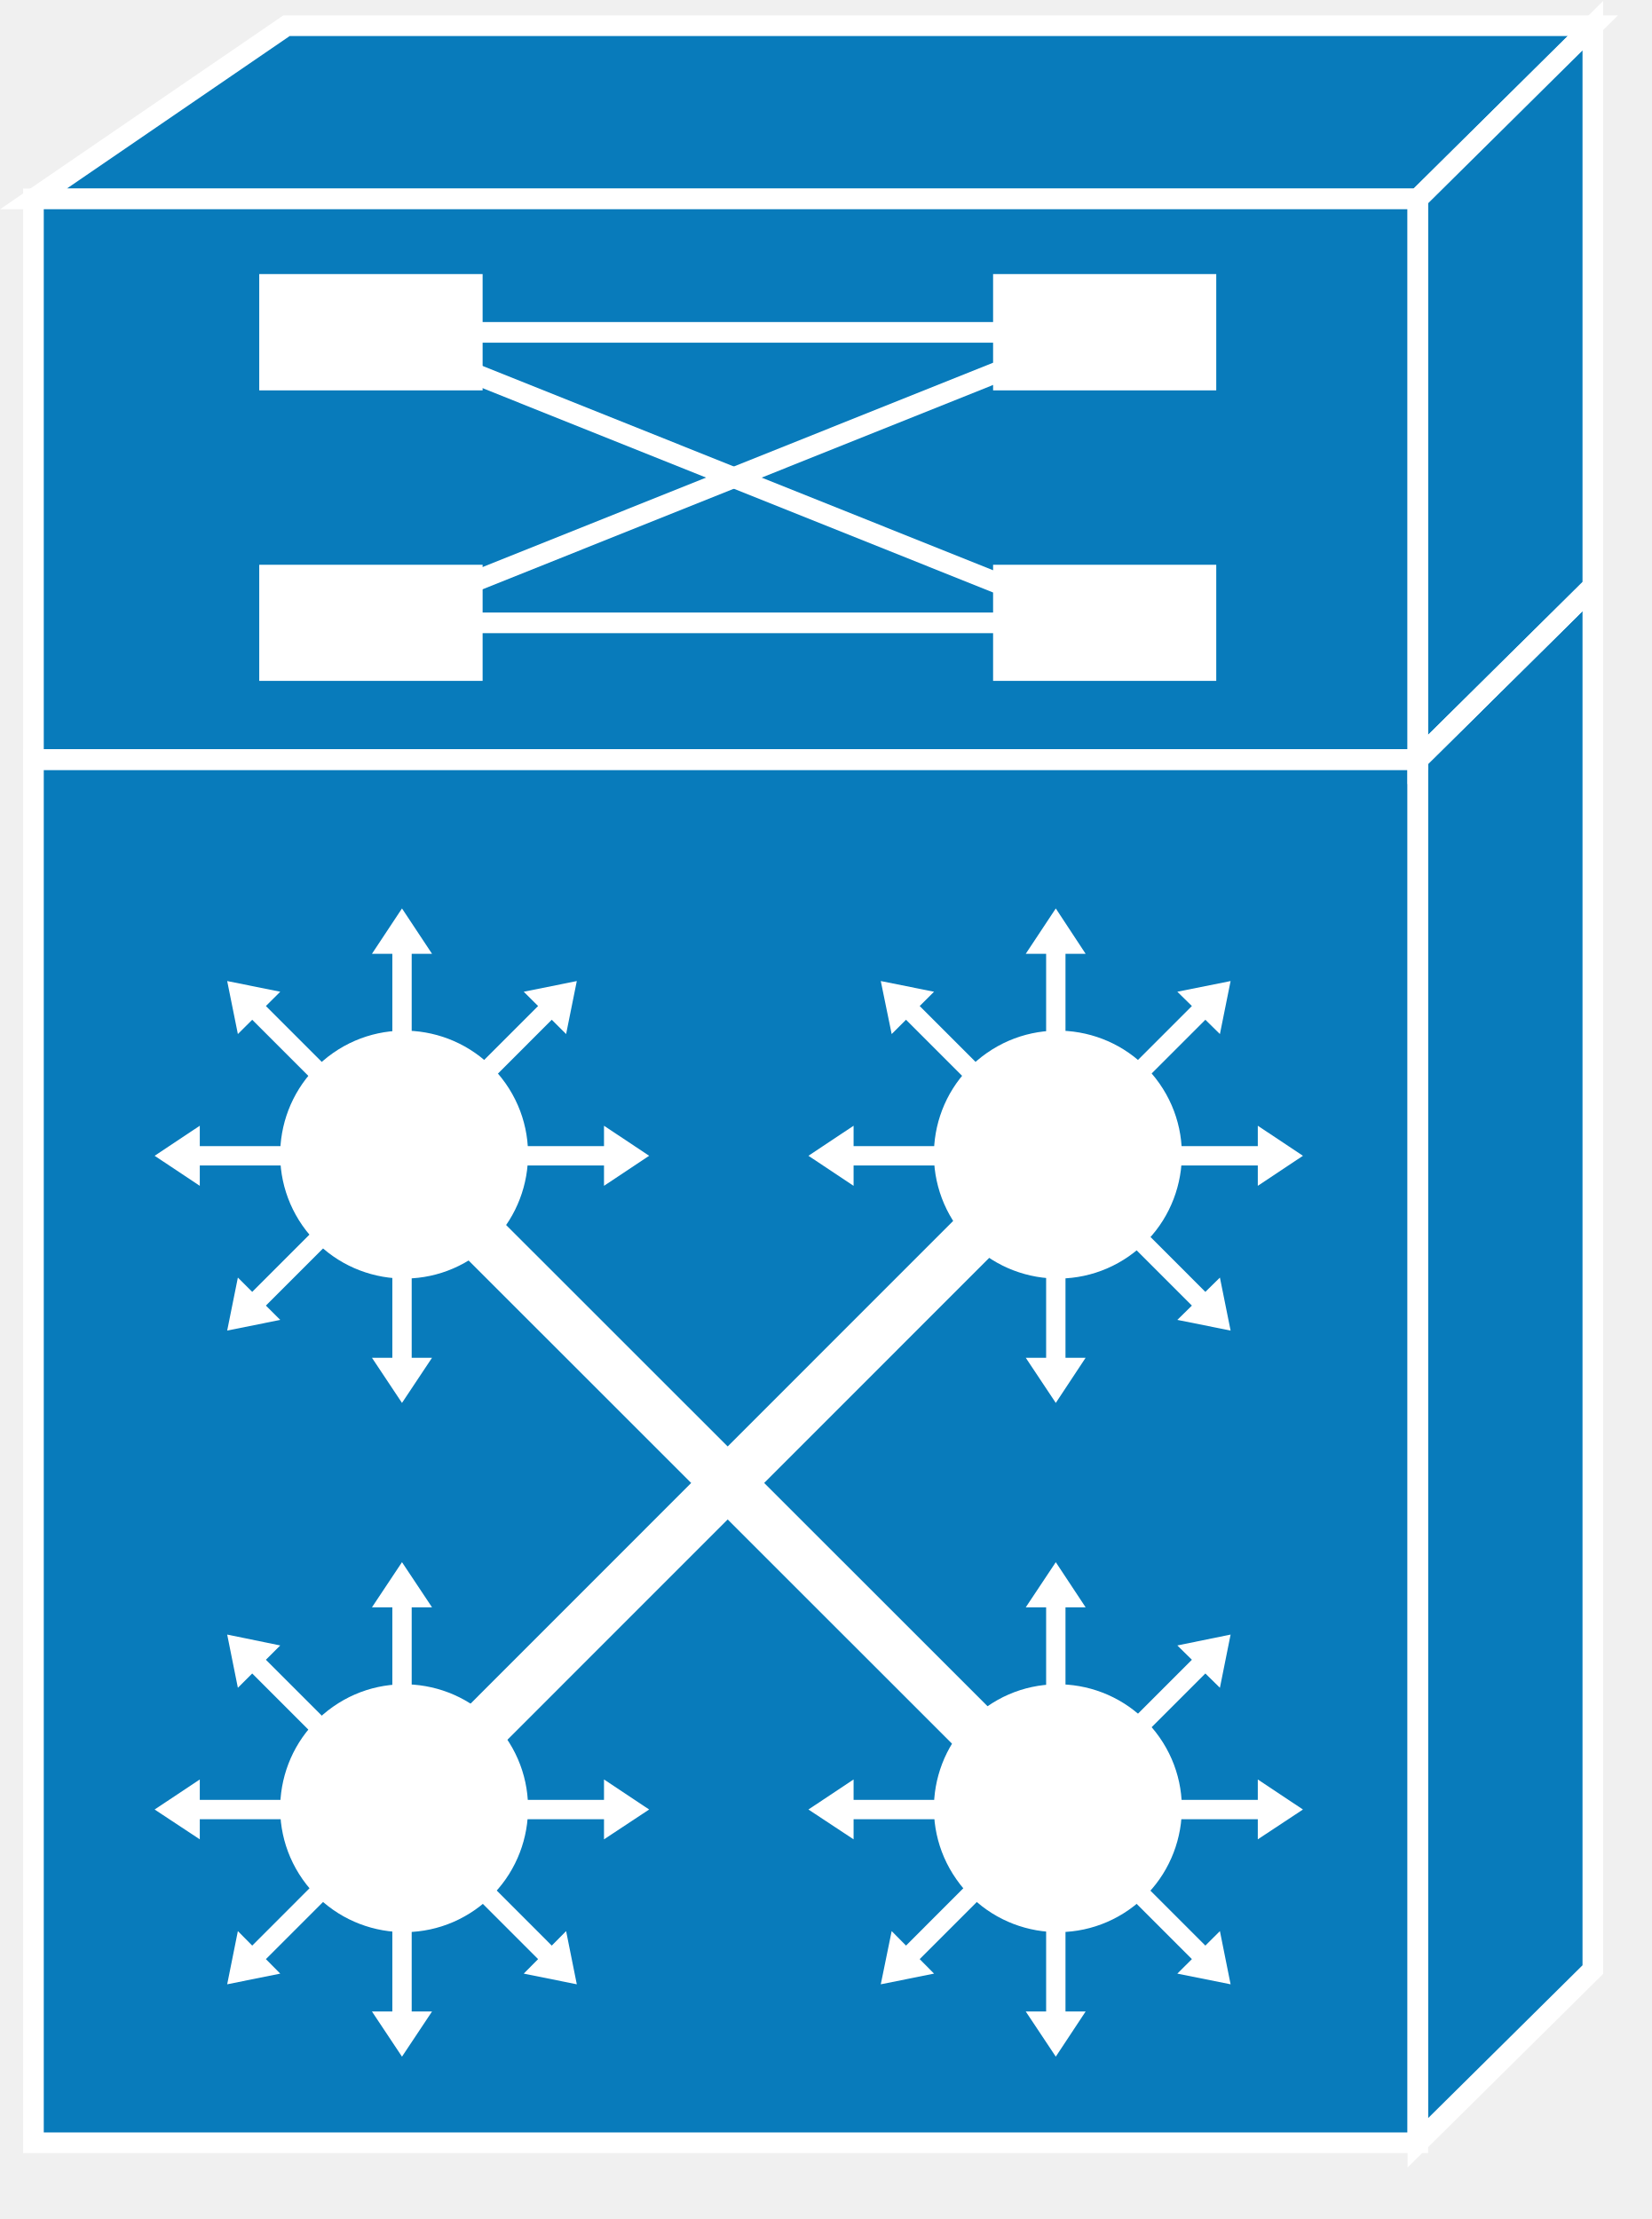
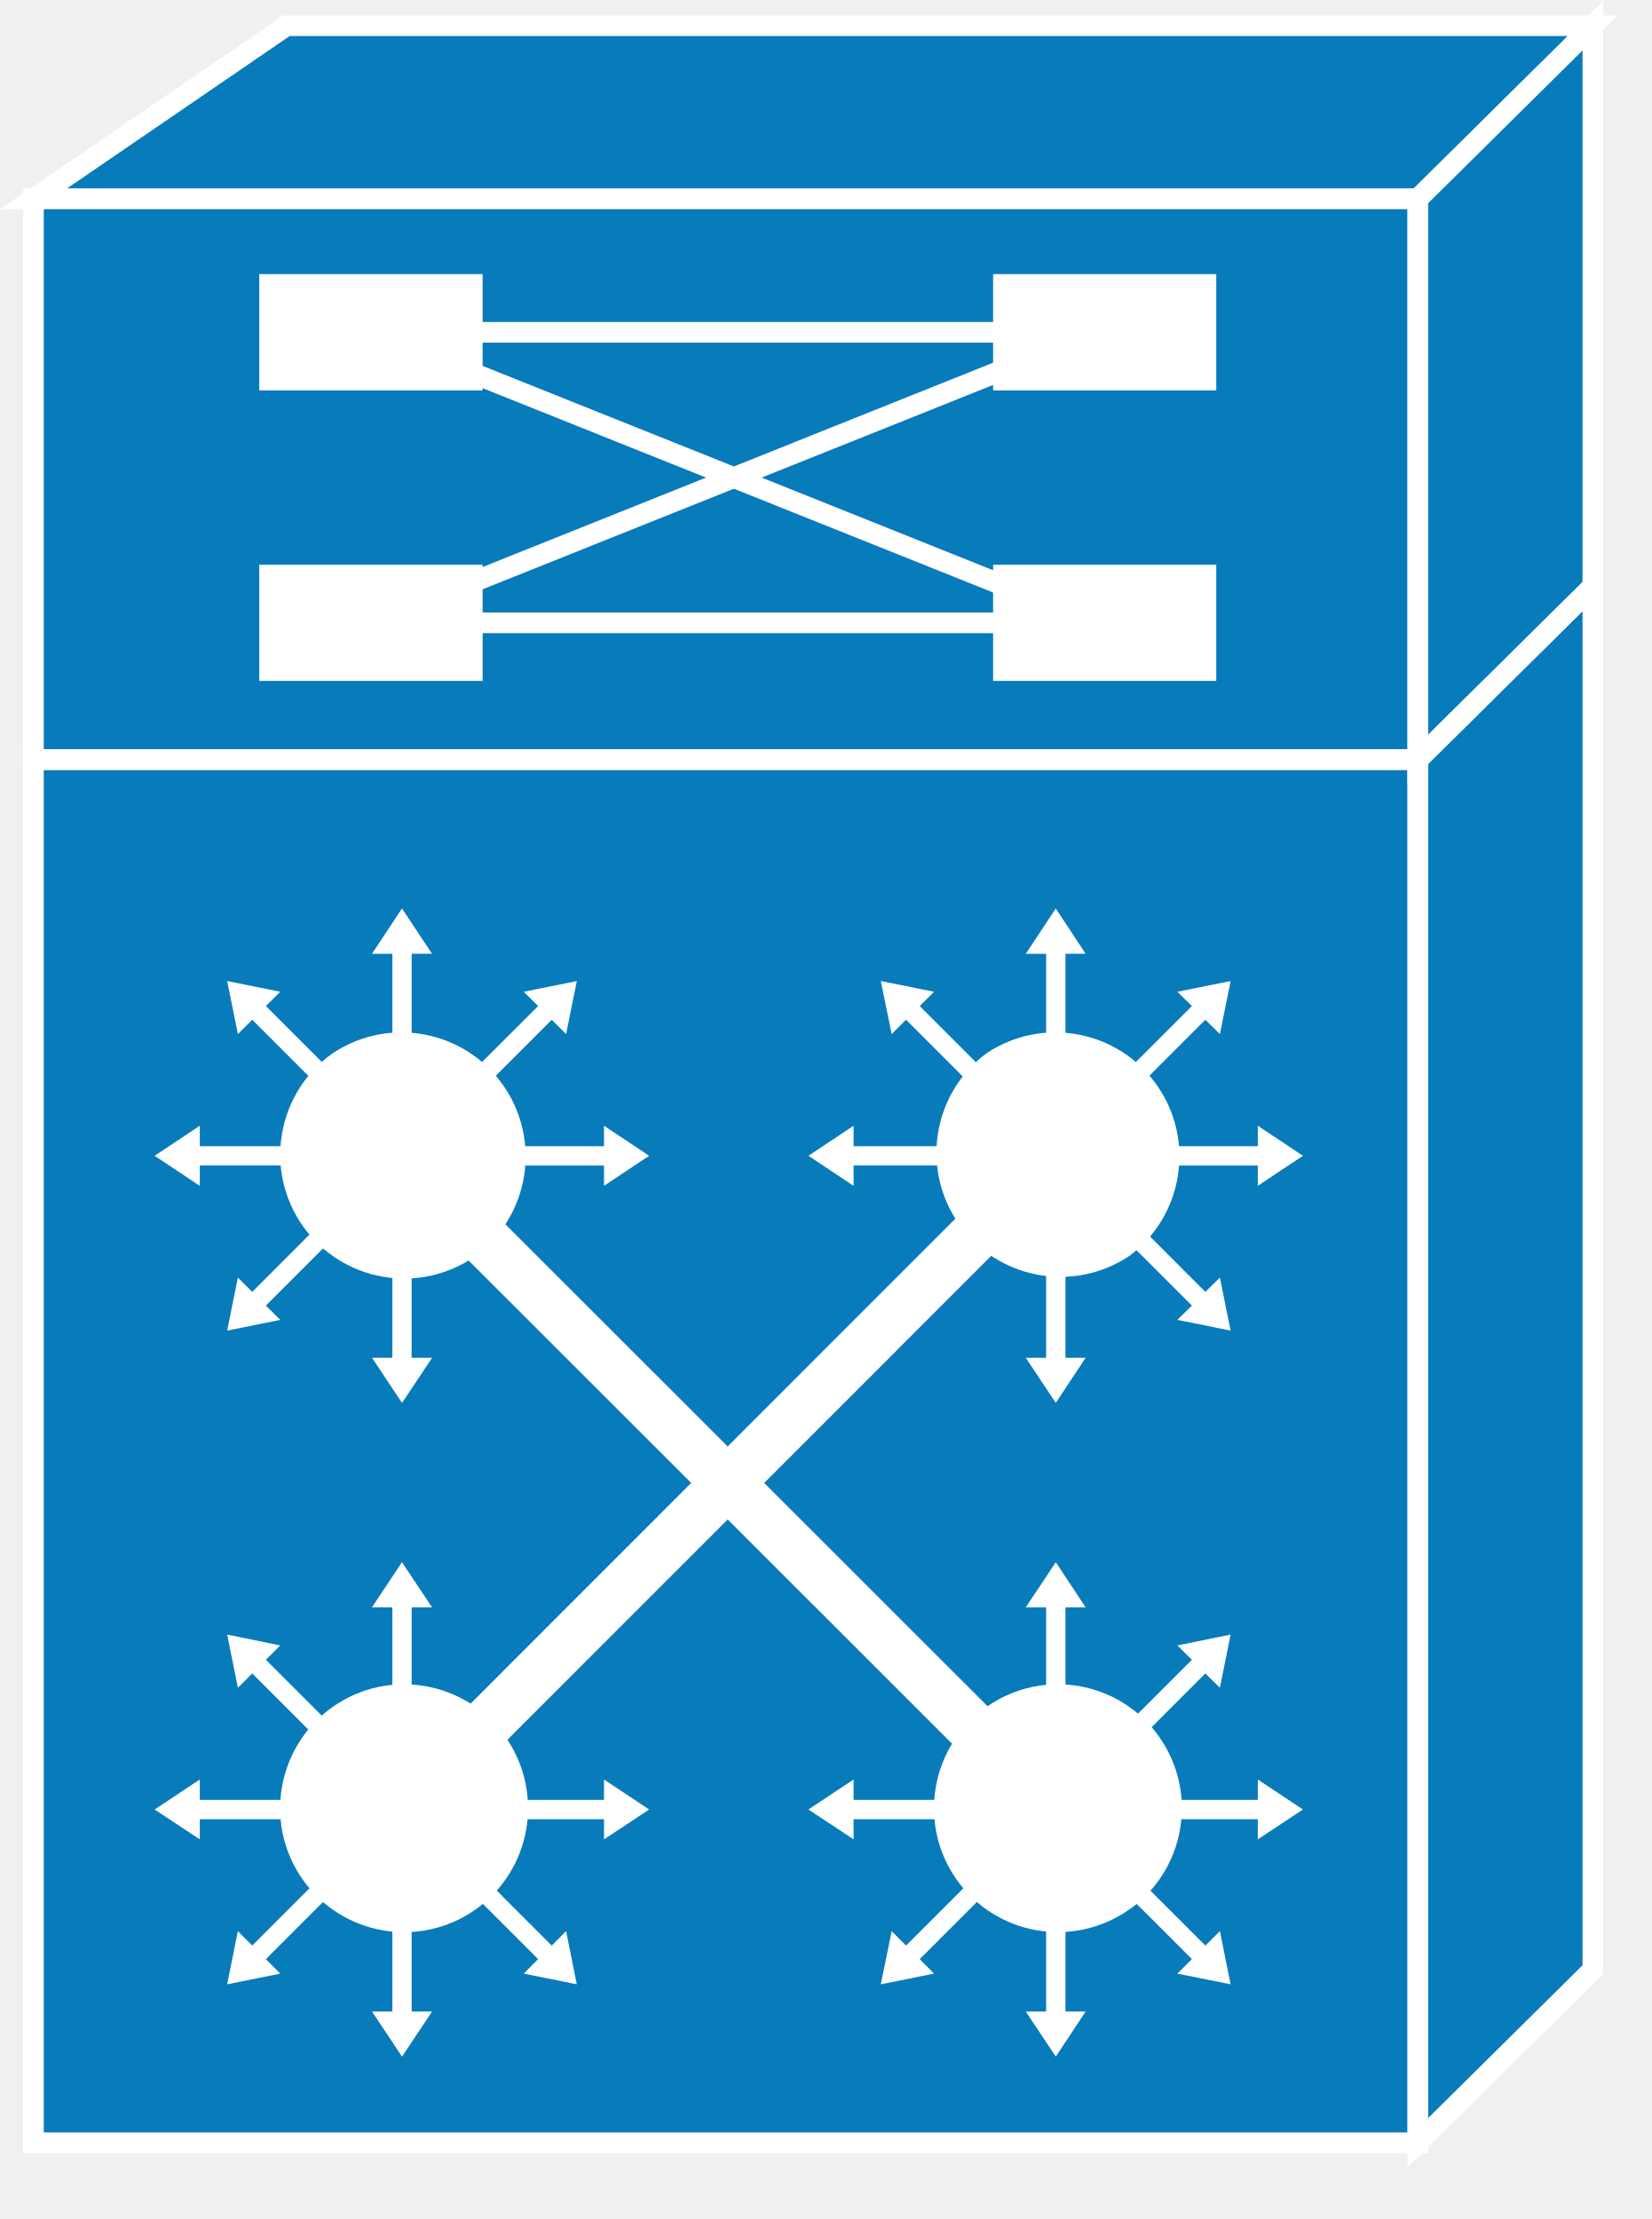
- <svg xmlns="http://www.w3.org/2000/svg" viewBox="0 0 40 53.75" height="53.75" width="40" xml:space="preserve" version="1.1" id="svg2">
-   <defs id="defs6" />
-   <g transform="matrix(1.25,0,0,-1.25,0,53.75)" id="g10">
-     <g transform="scale(0.1,0.1)" id="g12">
-       <path id="path14" style="fill:#087bbb;fill-opacity:1;fill-rule:nonzero;stroke:none" d="m 6.48,14.77 268.238,0 0,268.051 -268.238,0 0,-268.051 z" />
-       <path id="path16" style="fill:none;stroke:#ffffff;stroke-width:4;stroke-linecap:butt;stroke-linejoin:miter;stroke-miterlimit:4;stroke-dasharray:none;stroke-opacity:1" d="m 6.48,14.773 268.238,0 0,268.051 -268.238,0 0,-268.051 z" />
-       <path id="path18" style="fill:#087bbb;fill-opacity:1;fill-rule:nonzero;stroke:none" d="m 308.629,48.328 0,268.051 -33.899,-33.559 0,-268.039 33.899,33.547" />
-       <path id="path20" style="fill:none;stroke:#ffffff;stroke-width:4;stroke-linecap:butt;stroke-linejoin:miter;stroke-miterlimit:4;stroke-dasharray:none;stroke-opacity:1" d="m 308.629,48.336 0,268.039 -33.899,-33.551 0,-268.051 33.899,33.562 z" />
-       <path id="path22" style="fill:#087bbb;fill-opacity:1;fill-rule:nonzero;stroke:none" d="m 55.512,425.012 -49.031,-33.551 268.25,0 33.899,33.551 -253.117,0" />
-       <path id="path24" style="fill:none;stroke:#ffffff;stroke-width:4;stroke-linecap:butt;stroke-linejoin:miter;stroke-miterlimit:4;stroke-dasharray:none;stroke-opacity:1" d="m 55.512,425.016 -49.031,-33.559 268.25,0 33.899,33.559 -253.117,0 z" />
-       <path id="path26" style="fill:#087bbb;fill-opacity:1;fill-rule:nonzero;stroke:none" d="m 6.48,282.828 268.238,0 0,108.633 -268.238,0 0,-108.633 z" />
-       <path id="path28" style="fill:none;stroke:#ffffff;stroke-width:4;stroke-linecap:butt;stroke-linejoin:miter;stroke-miterlimit:4;stroke-dasharray:none;stroke-opacity:1" d="m 6.48,282.824 268.238,0 0,108.633 -268.238,0 0,-108.633 z" />
-       <path id="path30" style="fill:#087bbb;fill-opacity:1;fill-rule:nonzero;stroke:none" d="m 308.629,316.379 0,108.633 -33.899,-33.551 0,-108.641 33.899,33.559" />
-       <path id="path32" style="fill:none;stroke:#ffffff;stroke-width:4;stroke-linecap:butt;stroke-linejoin:miter;stroke-miterlimit:4;stroke-dasharray:none;stroke-opacity:1" d="m 308.629,316.375 0,108.641 -33.899,-33.559 0,-108.633 33.899,33.551 z" />
-       <path id="path34" style="fill:none;stroke:#ffffff;stroke-width:4;stroke-linecap:butt;stroke-linejoin:miter;stroke-miterlimit:4;stroke-dasharray:none;stroke-opacity:1" d="m 274.73,282.824 -268.25,0" />
-       <path id="path36" style="fill:#087bbb;fill-opacity:1;fill-rule:nonzero;stroke:none" d="m 274.73,282.82 33.899,33.559" />
-       <path id="path38" style="fill:none;stroke:#ffffff;stroke-width:4;stroke-linecap:butt;stroke-linejoin:miter;stroke-miterlimit:4;stroke-dasharray:none;stroke-opacity:1" d="m 274.73,282.824 33.899,33.551" />
-       <path id="path40" style="fill:#ffffff;fill-opacity:1;fill-rule:nonzero;stroke:none" d="m 50.23,354.352 43.281,0 0,22.539 -43.281,0 0,-22.539 z" />
-       <path id="path42" style="fill:#ffffff;fill-opacity:1;fill-rule:nonzero;stroke:none" d="m 192.422,354.352 43.238,0 0,22.539 -43.238,0 0,-22.539 z" />
-       <path id="path44" style="fill:#ffffff;fill-opacity:1;fill-rule:nonzero;stroke:none" d="m 50.23,298.059 43.281,0 0,22.5 -43.281,0 0,-22.5 z" />
-       <path id="path46" style="fill:#ffffff;fill-opacity:1;fill-rule:nonzero;stroke:none" d="m 192.422,298.059 43.238,0 0,22.5 -43.238,0 0,-22.5 z" />
-       <path id="path48" style="fill:none;stroke:#ffffff;stroke-width:4;stroke-linecap:butt;stroke-linejoin:miter;stroke-miterlimit:4;stroke-dasharray:none;stroke-opacity:1" d="m 79.609,365.594 132.891,0" />
-       <path id="path50" style="fill:none;stroke:#ffffff;stroke-width:4;stroke-linecap:butt;stroke-linejoin:miter;stroke-miterlimit:4;stroke-dasharray:none;stroke-opacity:1" d="m 79.609,309.305 132.891,0" />
-       <path id="path52" style="fill:#000000;fill-opacity:1;fill-rule:nonzero;stroke:none" d="M 71.879,309.309 212.5,365.602" />
-       <path id="path54" style="fill:none;stroke:#ffffff;stroke-width:4;stroke-linecap:butt;stroke-linejoin:miter;stroke-miterlimit:4;stroke-dasharray:none;stroke-opacity:1" d="M 71.879,309.305 212.5,365.594" />
-       <path id="path56" style="fill:#000000;fill-opacity:1;fill-rule:nonzero;stroke:none" d="M 71.879,365.602 212.5,309.309" />
-       <path id="path58" style="fill:none;stroke:#ffffff;stroke-width:4;stroke-linecap:butt;stroke-linejoin:miter;stroke-miterlimit:4;stroke-dasharray:none;stroke-opacity:1" d="M 71.879,365.594 212.5,309.305" />
-       <path id="path60" style="fill:#ffffff;fill-opacity:1;fill-rule:nonzero;stroke:none" d="m 79.769,222 0,23.172 3.941,0 -5.82,8.789 -5.82,-8.789 3.949,0 0,-23.172 3.75,0" />
-       <path id="path62" style="fill:#ffffff;fill-opacity:1;fill-rule:nonzero;stroke:none" d="m 67.93,218.641 -16.41,16.41 2.781,2.769 -10.281,2.071 2.07,-10.27 2.781,2.77 16.398,-16.403 2.66,2.653" />
-       <path id="path64" style="fill:#ffffff;fill-opacity:1;fill-rule:nonzero;stroke:none" d="m 61.91,207.898 -23.199,0 0,3.954 -8.75,-5.821 8.75,-5.82 0,3.937 23.199,0 0,3.75" />
-       <path id="path66" style="fill:#ffffff;fill-opacity:1;fill-rule:nonzero;stroke:none" d="m 65.269,196.07 -16.398,-16.41 -2.781,2.77 -2.07,-10.27 10.281,2.07 -2.781,2.77 16.41,16.41 -2.66,2.66" />
-       <path id="path68" style="fill:#ffffff;fill-opacity:1;fill-rule:nonzero;stroke:none" d="m 76.019,190.09 0,-23.199 -3.949,0 5.82,-8.75 5.82,8.75 -3.941,0 0,23.199 -3.75,0" />
-       <path id="path70" style="fill:#ffffff;fill-opacity:1;fill-rule:nonzero;stroke:none" d="m 93.871,204.148 23.16,0 0,-3.937 8.75,5.82 -8.75,5.821 0,-3.954 -23.16,0 0,-3.75" />
-       <path id="path72" style="fill:#ffffff;fill-opacity:1;fill-rule:nonzero;stroke:none" d="m 90.512,215.988 16.398,16.403 2.781,-2.77 2.071,10.27 -10.282,-2.071 2.782,-2.769 -16.41,-16.41 2.66,-2.653" />
-       <path id="path74" style="fill:#ffffff;fill-opacity:1;fill-rule:nonzero;stroke:none" d="m 92.07,186.57 c 10.86,7.621 13.52,22.621 5.899,33.481 -7.617,10.859 -22.578,13.48 -33.438,5.898 -10.859,-7.621 -13.512,-22.578 -5.902,-33.48 7.621,-10.86 22.582,-13.481 33.441,-5.899" />
-       <path id="path76" style="fill:#ffffff;fill-opacity:1;fill-rule:nonzero;stroke:none" d="m 79.769,95.32 0,23.211 3.941,0 -5.82,8.75 -5.82,-8.75 3.949,0 0,-23.211 3.75,0" />
-       <path id="path78" style="fill:#ffffff;fill-opacity:1;fill-rule:nonzero;stroke:none" d="m 67.93,91.961 -16.41,16.41 2.781,2.77 -10.281,2.109 2.07,-10.309 2.781,2.77 16.398,-16.402 2.66,2.652" />
-       <path id="path80" style="fill:#ffffff;fill-opacity:1;fill-rule:nonzero;stroke:none" d="m 61.91,81.219 -23.199,0 0,3.953 -8.75,-5.82 8.75,-5.781 0,3.898 23.199,0 0,3.75" />
-       <path id="path82" style="fill:#ffffff;fill-opacity:1;fill-rule:nonzero;stroke:none" d="m 65.269,69.391 -16.398,-16.41 -2.781,2.809 -2.07,-10.309 10.281,2.07 -2.781,2.809 16.41,16.41 -2.66,2.621" />
-       <path id="path84" style="fill:#ffffff;fill-opacity:1;fill-rule:nonzero;stroke:none" d="m 76.019,63.41 0,-23.199 -3.949,0 5.82,-8.75 5.82,8.75 -3.941,0 0,23.199 -3.75,0" />
-       <path id="path86" style="fill:#ffffff;fill-opacity:1;fill-rule:nonzero;stroke:none" d="M 87.852,66.769 104.262,50.359 101.48,47.551 111.762,45.48 109.691,55.789 106.91,52.98 90.512,69.391 87.852,66.769" />
-       <path id="path88" style="fill:#ffffff;fill-opacity:1;fill-rule:nonzero;stroke:none" d="m 93.871,77.469 23.16,0 0,-3.898 8.75,5.781 -8.75,5.82 0,-3.953 -23.16,0 0,-3.75" />
-       <path id="path90" style="fill:#ffffff;fill-opacity:1;fill-rule:nonzero;stroke:none" d="M 92.07,59.93 C 102.93,67.551 105.59,82.512 97.969,93.371 90.352,104.23 75.391,106.891 64.531,99.269 53.672,91.648 51.02,76.691 58.629,65.828 66.25,54.969 81.211,52.32 92.07,59.93" />
-       <path id="path92" style="fill:#ffffff;fill-opacity:1;fill-rule:nonzero;stroke:none" d="m 206.449,222 0,23.172 3.903,0 -5.782,8.789 -5.82,-8.789 3.949,0 0,-23.172 3.75,0" />
-       <path id="path94" style="fill:#ffffff;fill-opacity:1;fill-rule:nonzero;stroke:none" d="m 194.609,218.641 -16.41,16.41 2.781,2.769 -10.32,2.071 2.11,-10.27 2.781,2.77 16.398,-16.403 2.66,2.653" />
-       <path id="path96" style="fill:#ffffff;fill-opacity:1;fill-rule:nonzero;stroke:none" d="m 188.59,207.898 -23.199,0 0,3.954 -8.75,-5.821 8.75,-5.82 0,3.937 23.199,0 0,3.75" />
-       <path id="path98" style="fill:#ffffff;fill-opacity:1;fill-rule:nonzero;stroke:none" d="m 202.699,190.09 0,-23.199 -3.949,0 5.82,-8.75 5.782,8.75 -3.903,0 0,23.199 -3.75,0" />
-       <path id="path100" style="fill:#ffffff;fill-opacity:1;fill-rule:nonzero;stroke:none" d="m 214.531,193.41 16.41,-16.41 -2.82,-2.77 10.32,-2.07 -2.07,10.27 -2.82,-2.77 -16.403,16.41 -2.617,-2.66" />
-       <path id="path102" style="fill:#ffffff;fill-opacity:1;fill-rule:nonzero;stroke:none" d="m 220.512,204.148 23.199,0 0,-3.937 8.75,5.82 -8.75,5.821 0,-3.954 -23.199,0 0,-3.75" />
-       <path id="path104" style="fill:#ffffff;fill-opacity:1;fill-rule:nonzero;stroke:none" d="m 217.148,215.988 16.403,16.403 2.82,-2.77 2.07,10.27 -10.32,-2.071 2.82,-2.769 -16.41,-16.41 2.617,-2.653" />
-       <path id="path106" style="fill:#ffffff;fill-opacity:1;fill-rule:nonzero;stroke:none" d="m 218.75,186.57 c 10.859,7.621 13.52,22.621 5.898,33.481 -7.617,10.859 -22.578,13.48 -33.437,5.898 -10.902,-7.621 -13.512,-22.578 -5.902,-33.48 7.582,-10.86 22.582,-13.481 33.441,-5.899" />
-       <path id="path108" style="fill:#ffffff;fill-opacity:1;fill-rule:nonzero;stroke:none" d="m 206.449,95.32 0,23.211 3.903,0 -5.782,8.75 -5.82,-8.75 3.949,0 0,-23.211 3.75,0" />
-       <path id="path110" style="fill:#ffffff;fill-opacity:1;fill-rule:nonzero;stroke:none" d="m 188.59,81.219 -23.199,0 0,3.953 -8.75,-5.82 8.75,-5.781 0,3.898 23.199,0 0,3.75" />
-       <path id="path112" style="fill:#ffffff;fill-opacity:1;fill-rule:nonzero;stroke:none" d="m 191.949,69.391 -16.398,-16.41 -2.781,2.809 -2.11,-10.309 10.32,2.07 -2.781,2.809 16.41,16.41 -2.66,2.621" />
-       <path id="path114" style="fill:#ffffff;fill-opacity:1;fill-rule:nonzero;stroke:none" d="m 202.699,63.41 0,-23.199 -3.949,0 5.82,-8.75 5.782,8.75 -3.903,0 0,23.199 -3.75,0" />
-       <path id="path116" style="fill:#ffffff;fill-opacity:1;fill-rule:nonzero;stroke:none" d="m 214.531,66.769 16.41,-16.41 -2.82,-2.809 10.32,-2.07 -2.07,10.309 -2.82,-2.809 -16.403,16.41 -2.617,-2.621" />
-       <path id="path118" style="fill:#ffffff;fill-opacity:1;fill-rule:nonzero;stroke:none" d="m 220.512,77.469 23.199,0 0,-3.898 8.75,5.781 -8.75,5.82 0,-3.953 -23.199,0 0,-3.75" />
-       <path id="path120" style="fill:#ffffff;fill-opacity:1;fill-rule:nonzero;stroke:none" d="m 217.148,89.309 16.403,16.402 2.82,-2.77 2.07,10.309 -10.32,-2.109 2.82,-2.77 -16.41,-16.41 2.617,-2.652" />
-       <path id="path122" style="fill:#ffffff;fill-opacity:1;fill-rule:nonzero;stroke:none" d="m 218.75,59.93 c 10.859,7.621 13.52,22.582 5.898,33.441 -7.617,10.859 -22.578,13.52 -33.437,5.898 -10.902,-7.621 -13.512,-22.578 -5.902,-33.441 7.582,-10.859 22.582,-13.508 33.441,-5.898" />
-       <path id="path124" style="fill:none;stroke:#ffffff;stroke-width:10;stroke-linecap:butt;stroke-linejoin:miter;stroke-miterlimit:4;stroke-dasharray:none;stroke-opacity:1" d="M 90.269,193.336 193.629,90.016" />
-       <path id="path126" style="fill:none;stroke:#ffffff;stroke-width:10;stroke-linecap:butt;stroke-linejoin:miter;stroke-miterlimit:4;stroke-dasharray:none;stroke-opacity:1" d="M 88.398,90.016 195.039,196.695" />
-     </g>
-   </g>
+ <svg xmlns="http://www.w3.org/2000/svg" viewBox="0 0 40 53.75" height="53.75" width="40">
+   <path d="M.81 51.904h33.53V18.397H.81v33.507z" fill="#087bbb" />
+   <path d="M.81 51.903h33.53V18.397H.81v33.506z" fill="none" stroke="#fff" stroke-width=".5" />
+   <path d="M38.579 47.709V14.203l-4.238 4.194v33.505l4.238-4.193" fill="#087bbb" />
+   <path d="M38.579 47.708V14.203l-4.238 4.194v33.506l4.238-4.195z" fill="none" stroke="#fff" stroke-width=".5" />
+   <path d="M6.939.623L.81 4.817h33.531L38.58.623H6.939" fill="#087bbb" />
+   <path d="M6.939.623L.81 4.818h33.531L38.58.623H6.939z" fill="none" stroke="#fff" stroke-width=".5" />
+   <path d="M.81 18.397h33.53V4.817H.81v13.58z" fill="#087bbb" />
+   <path d="M.81 18.397h33.53V4.817H.81v13.58z" fill="none" stroke="#fff" stroke-width=".5" />
+   <path d="M38.579 14.203V.623L34.34 4.817v13.58l4.238-4.194" fill="#087bbb" />
+   <path d="M38.579 14.203V.623L34.34 4.818v13.579l4.238-4.194zM34.341 18.397H.811" fill="none" stroke="#fff" stroke-width=".5" />
+   <path d="M34.341 18.398l4.238-4.195" fill="#087bbb" />
+   <path d="M34.341 18.397l4.238-4.194" fill="none" stroke="#fff" stroke-width=".5" />
+   <path d="M6.279 9.456h5.41V6.639h-5.41v2.817zM24.053 9.456h5.405V6.639h-5.405v2.817zM6.279 16.493h5.41V13.68h-5.41v2.813zM24.053 16.493h5.405V13.68h-5.405v2.813z" fill="#fff" />
+   <path d="M9.951 8.05h16.611M9.951 15.087h16.611" fill="none" stroke="#fff" stroke-width=".5" />
+   <path d="M8.985 15.086L26.563 8.05" />
+   <path d="M8.985 15.087L26.563 8.05" fill="none" stroke="#fff" stroke-width=".5" />
+   <path d="M8.985 8.05l17.578 7.036" />
+   <path d="M8.985 8.05l17.578 7.037" fill="none" stroke="#fff" stroke-width=".5" />
+   <path d="M9.971 26v-2.897h.493l-.728-1.098-.727 1.099h.493V26h.47M8.491 26.42L6.44 24.369l.348-.346-1.286-.26.26 1.284.347-.346 2.05 2.05.332-.331M7.739 27.763h-2.9v-.495l-1.094.728 1.094.728v-.493h2.9v-.468M8.159 29.241l-2.05 2.052-.348-.347-.259 1.284 1.286-.259-.348-.346 2.051-2.051-.332-.333M9.502 29.989v2.9H9.01l.727 1.093.728-1.093H9.97v-2.9h-.469M11.734 28.232h2.895v.492l1.094-.728-1.094-.727v.494h-2.895v.469M11.314 26.752l2.05-2.05.347.345.26-1.283-1.286.259.348.346-2.052 2.05.333.333" fill="#fff" />
+   <path d="M11.509 30.429a3.004 3.004 0 0 0-3.442-4.922 3.007 3.007 0 0 0-.738 4.184 3.005 3.005 0 0 0 4.18.738M9.971 41.835v-2.901h.493l-.728-1.094-.727 1.094h.493v2.901h.47M8.491 42.255L6.44 40.204l.348-.347-1.286-.263.26 1.288.347-.346 2.05 2.05.332-.331M7.739 43.598h-2.9v-.494l-1.094.727 1.094.723v-.488h2.9v-.468M8.159 45.076l-2.05 2.051-.348-.35-.259 1.288 1.286-.259-.348-.35 2.051-2.052-.332-.328M9.502 45.824v2.9H9.01l.727 1.093.728-1.093H9.97v-2.9h-.469M10.981 45.404l2.052 2.051-.348.351 1.285.259-.259-1.289-.347.351-2.05-2.05-.333.327M11.734 44.066h2.895v.488l1.094-.723-1.094-.727v.494h-2.895v.468" fill="#fff" />
+   <path d="M11.509 46.259a3 3 0 0 0 .737-4.18 3.002 3.002 0 1 0-.737 4.18M25.806 26v-2.897h.488l-.723-1.098-.727 1.099h.493V26h.47M24.326 26.42l-2.051-2.051.348-.346-1.29-.26.263 1.284.348-.346 2.05 2.05.332-.331M23.574 27.763h-2.9v-.495l-1.094.728 1.094.728v-.493h2.9v-.468M25.337 29.989v2.9h-.493l.727 1.093.723-1.093h-.488v-2.9h-.469M26.816 29.574l2.052 2.051-.353.346 1.29.259-.259-1.284-.352.347-2.05-2.052-.328.333M27.564 28.232h2.9v.492l1.094-.728-1.094-.727v.494h-2.9v.469M27.143 26.752l2.05-2.05.353.345.26-1.283-1.29.259.352.346-2.052 2.05.327.333" fill="#fff" />
+   <path d="M27.344 30.429a3.004 3.004 0 0 0-3.442-4.922 3.004 3.004 0 0 0 3.442 4.922M25.806 41.835v-2.901h.488l-.723-1.094-.727 1.094h.493v2.901h.47M23.574 43.598h-2.9v-.494l-1.094.727 1.094.723v-.488h2.9v-.468M23.994 45.076l-2.05 2.051-.348-.35-.263 1.288 1.29-.259-.348-.35 2.051-2.052-.332-.328M25.337 45.824v2.9h-.493l.727 1.093.723-1.093h-.488v-2.9h-.469M26.816 45.404l2.052 2.051-.353.351 1.29.259-.259-1.289-.352.351-2.05-2.05-.328.327M27.564 44.066h2.9v.488l1.094-.723-1.094-.727v.494h-2.9v.468M27.143 42.586l2.05-2.05.353.346.26-1.288-1.29.263.352.347-2.052 2.05.327.332" fill="#fff" />
+   <path d="M27.344 46.259a3 3 0 0 0 .737-4.18 3 3 0 0 0-4.18-.738 3.001 3.001 0 1 0 3.442 4.917" fill="#fff" />
+   <path d="M11.284 29.583l12.92 12.915M11.05 42.498l13.33-13.335" fill="none" stroke="#fff" stroke-width="1.25" />
</svg>
